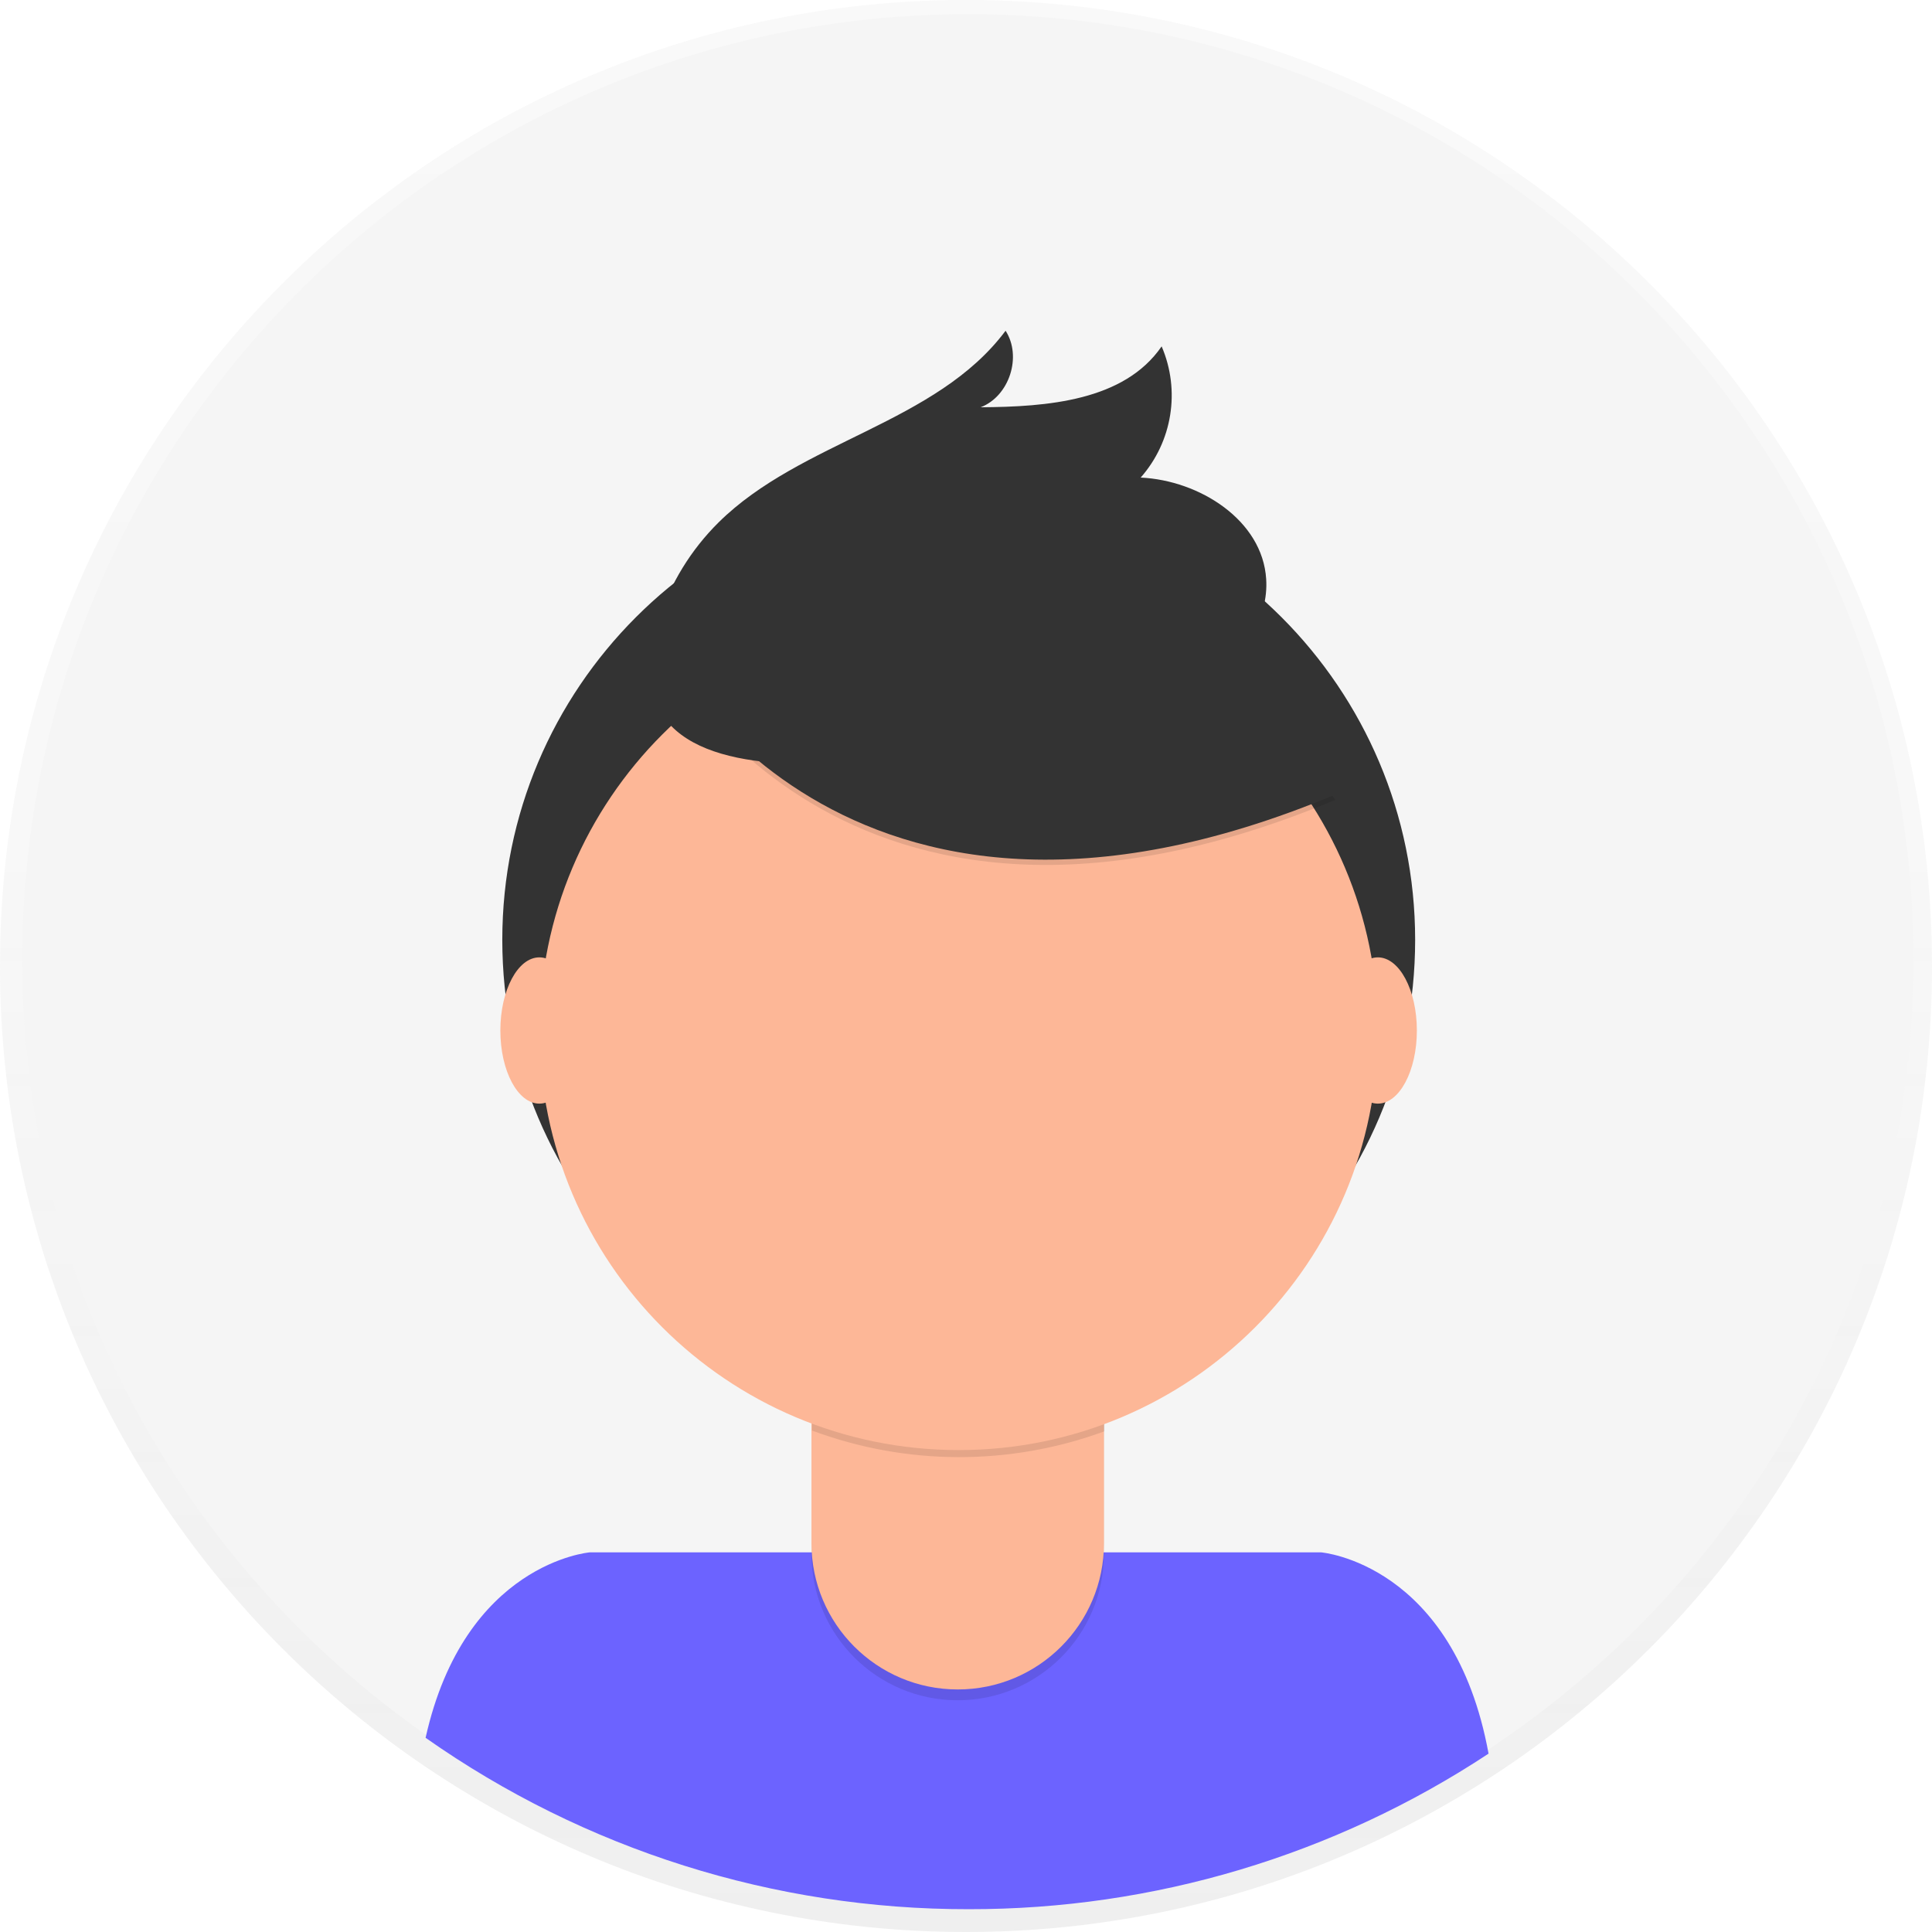
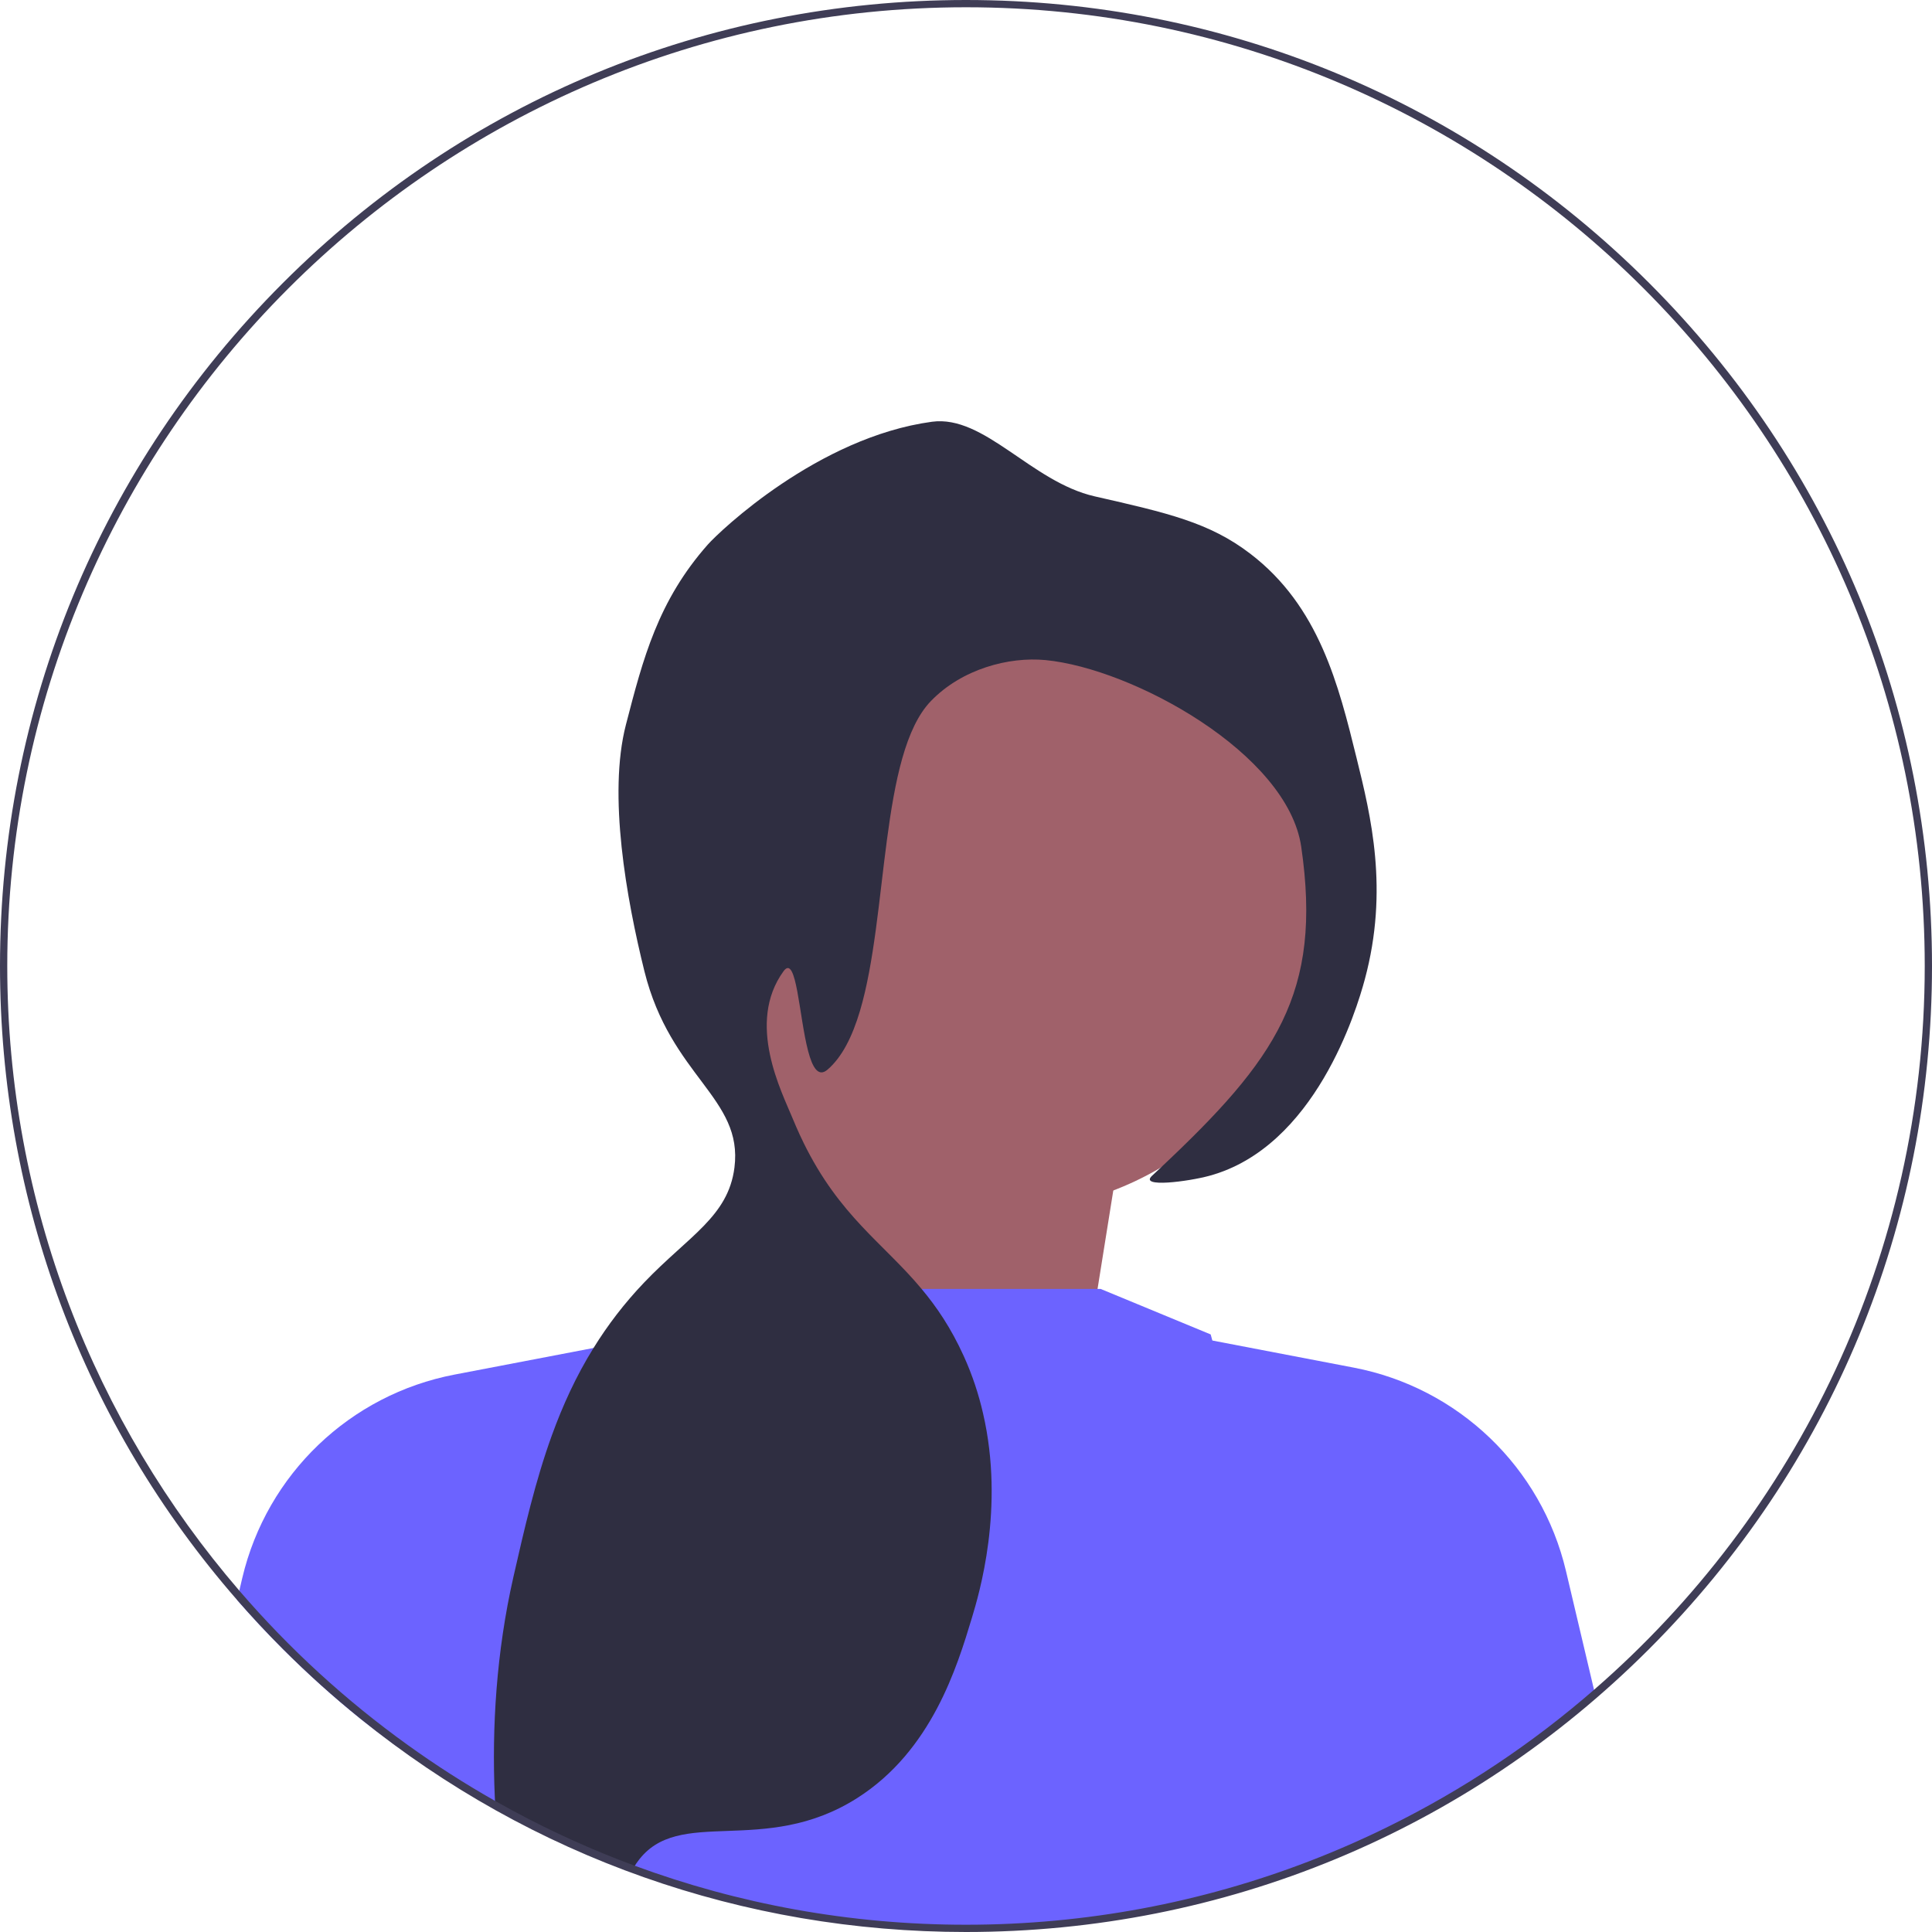
- <svg xmlns="http://www.w3.org/2000/svg" id="457bf273-24a3-4fd8-a857-e9b918267d6a" data-name="Layer 1" width="698" height="698" viewBox="0 0 698 698">
-   <defs>
-     <linearGradient id="b247946c-c62f-4d08-994a-4c3d64e1e98f" x1="349" y1="698" x2="349" gradientUnits="userSpaceOnUse">
-       <stop offset="0" stop-color="gray" stop-opacity="0.25" />
-       <stop offset="0.54" stop-color="gray" stop-opacity="0.12" />
-       <stop offset="1" stop-color="gray" stop-opacity="0.1" />
-     </linearGradient>
-   </defs>
-   <g opacity="0.5">
-     <circle cx="349" cy="349" r="349" fill="url(#b247946c-c62f-4d08-994a-4c3d64e1e98f)" />
+ <svg xmlns="http://www.w3.org/2000/svg" id="uuid-51541739-0767-4002-a2fa-1d5b35579581" width="532" height="532" viewBox="0 0 532 532">
+   <g>
+     <polygon points="297.055 387.221 309.716 308.09 224.255 273.273 211.594 393.551 297.055 387.221" fill="#a0616a" />
+     <path d="M382.947,504.165c-7.337,3.577-14.814,6.806-22.403,9.671-15.178,5.743-30.845,10.077-46.918,12.97-15.709,2.836-31.837,4.276-47.966,4.276-21.789,0-43.452-2.614-64.402-7.785-8.204-2.012-16.478-4.471-24.612-7.337-.853-.307-1.719-.614-2.572-.923-10.091-3.661-20.014-7.952-29.559-12.801-1.286-.643-2.572-1.301-3.857-2-1.426-.726-2.837-1.495-4.263-2.292-1.817-.992-3.62-2.027-5.423-3.075-6.037-3.494-11.977-7.268-17.652-11.194l-.377-.251c-.335-.237-.671-.461-.992-.699,.209-1.104,.405-2.111,.587-3.005,.699-3.508,1.16-5.436,1.16-5.436l38.266-79.049,10.664-22.026,5.199-2.139,39.273-16.142h95.987l30.286,12.522s.154,.573,.461,1.677c3.019,10.831,20.629,72.326,47.952,132.493,.377,.838,.769,1.691,1.16,2.544Z" fill="#6c63ff" />
+     <circle cx="275.459" cy="246.378" r="87.15" fill="#a0616a" />
+     <path d="M167.98,370.32l-.15,.75-26.57,126.33-.23,1.1-.37,1.74c-1.43-.73-2.84-1.5-4.26-2.29-1.82-1-3.62-2.03-5.43-3.08-6.03-3.49-11.97-7.27-17.65-11.19l-.38-.26c-.33-.23-.67-.46-.99-.69-4.34-3.03-8.57-6.19-12.7-9.45-.03-.02-.05-.04-.08-.07-7.37-5.94-14.47-12.33-21.26-19.12-4.38-4.38-8.59-8.89-12.62-13.52l.61-2.56,.06-.26,.76-3.26c6.76-28.55,29.63-50.46,58.44-55.98l38.28-7.33,4.54-.86Z" fill="#6c63ff" />
+     <path d="M439.396,467.225c-11.279,9.602-23.368,18.296-36.128,25.927-1.244,.755-2.516,1.495-3.787,2.236-5.423,3.131-10.943,6.052-16.534,8.777-7.337,3.577-14.814,6.806-22.403,9.671l-.587-2.768-30.007-142.681,3.885,.741,38.937,7.463c28.804,5.521,51.683,27.435,58.434,55.987l7.449,31.544,.741,3.102Z" fill="#6c63ff" />
+     <path d="M375.819,269.674c-2.264,8.442-13.655,46.163-42.823,54.101-5.73,1.565-19.399,3.368-15.779,0,.824-.768,1.621-1.523,2.418-2.264,31.656-29.769,44.569-47.965,38.672-88.356-3.746-25.716-46.4-49.07-70.398-51.391-10.119-.977-23.033,2.446-31.558,11.265-14.074,14.534-11.754,59.147-19.552,85.352-2.096,7.015-4.906,12.718-8.945,16.169-2.516,2.152-4.123-.587-5.311-5.073-2.529-9.532-3.186-26.987-6.778-22.055-10.384,14.298-.489,33.249,2.502,40.559,.615,1.496,1.244,2.934,1.873,4.305v.014c.363,.782,.741,1.565,1.104,2.307v.014c9.979,20.349,21.97,27.63,32.536,40.307,4.151,4.961,8.078,10.733,11.586,18.449,2.404,5.283,4.137,10.594,5.325,15.806,6.051,26.135-1.132,49.881-3.075,56.338-4.067,13.445-11.055,36.547-31.558,49.586-25.744,16.381-49.238,1.944-60.474,17.499-.14,.182-.266,.363-.391,.545-.419,.629-.797,1.258-1.118,1.886-10.091-3.661-20.014-7.952-29.559-12.801-1.286-.643-2.572-1.301-3.857-2-1.426-.726-2.837-1.495-4.263-2.292-.056-1.091-.112-2.18-.154-3.284-.824-18.91,.419-39.693,5.129-60.419,3.019-13.235,6.01-26.359,10.594-39.007,2.991-8.245,6.653-16.296,11.474-24.053,3.858-6.233,8.442-12.285,14.004-18.099,12.215-12.76,23.075-18.084,24.794-31.558,2.459-19.231-17.568-25.016-24.794-54.101-4.933-19.887-10.091-48.552-5.087-67.867,4.724-18.252,8.833-34.087,22.544-49.601,3.298-3.718,30.37-29.574,61.732-33.822,14.451-1.942,27.337,16.562,44.807,20.545,20.083,4.571,31.586,7.185,42.822,15.779,18.994,14.507,24.346,36.199,29.308,56.352,3.885,15.765,8.917,36.156,2.25,60.865Z" fill="#2f2e41" />
  </g>
-   <circle cx="349.68" cy="346.77" r="341.64" fill="#f5f5f5" />
-   <path d="M601,790.76a340,340,0,0,0,187.79-56.2c-12.59-68.8-60.5-72.72-60.5-72.72H464.09s-45.21,3.71-59.33,67A340.07,340.07,0,0,0,601,790.76Z" transform="translate(-251 -101)" fill="#6c63ff" />
-   <circle cx="346.37" cy="339.57" r="164.9" fill="#333" />
-   <path d="M293.15,476.92H398.81a0,0,0,0,1,0,0v84.53A52.83,52.83,0,0,1,346,614.28h0a52.83,52.83,0,0,1-52.83-52.83V476.92a0,0,0,0,1,0,0Z" opacity="0.1" />
-   <path d="M296.5,473h99a3.35,3.35,0,0,1,3.35,3.35v81.18A52.83,52.83,0,0,1,346,610.37h0a52.83,52.83,0,0,1-52.83-52.83V476.35A3.35,3.35,0,0,1,296.5,473Z" fill="#fdb797" />
-   <path d="M544.34,617.82a152.07,152.07,0,0,0,105.66.29v-13H544.34Z" transform="translate(-251 -101)" opacity="0.1" />
-   <circle cx="346.37" cy="372.44" r="151.45" fill="#fdb797" />
-   <path d="M489.49,335.68S553.32,465.24,733.37,390l-41.92-65.73-74.31-26.67Z" transform="translate(-251 -101)" opacity="0.1" />
-   <path d="M489.49,333.78s63.83,129.56,243.88,54.3l-41.92-65.73-74.31-26.67Z" transform="translate(-251 -101)" fill="#333" />
-   <path d="M488.93,325a87.49,87.49,0,0,1,21.69-35.27c29.79-29.45,78.63-35.66,103.68-69.24,6,9.32,1.36,23.65-9,27.65,24-.16,51.81-2.26,65.38-22a44.89,44.89,0,0,1-7.57,47.4c21.27,1,44,15.4,45.34,36.65.92,14.16-8,27.56-19.59,35.68s-25.71,11.85-39.56,14.9C608.86,369.7,462.54,407.07,488.93,325Z" transform="translate(-251 -101)" fill="#333" />
-   <ellipse cx="194.86" cy="372.3" rx="14.09" ry="26.42" fill="#fdb797" />
-   <ellipse cx="497.8" cy="372.3" rx="14.09" ry="26.42" fill="#fdb797" />
+   <path d="M454.09,77.91C403.85,27.67,337.05,0,266,0S128.15,27.67,77.91,77.91C27.67,128.15,0,194.95,0,266c0,64.85,23.05,126.16,65.29,174.57,4.03,4.63,8.24,9.14,12.62,13.52,6.79,6.79,13.89,13.18,21.26,19.12,.03,.03,.05,.05,.08,.07,47.11,38.05,105.34,58.72,166.75,58.72,71.05,0,137.85-27.67,188.09-77.91,50.24-50.24,77.91-117.04,77.91-188.09s-27.67-137.85-77.91-188.09Zm-15.15,387.39c-17.07,14.85-36.07,27.53-56.56,37.63-7.19,3.55-14.56,6.78-22.1,9.67-29.29,11.24-61.08,17.4-94.28,17.4-32.04,0-62.76-5.74-91.19-16.24-11.67-4.3-22.95-9.41-33.78-15.26-1.59-.86-3.17-1.73-4.74-2.62-8.26-4.68-16.25-9.79-23.92-15.31-17.14-12.3-32.75-26.6-46.47-42.56C26.09,391.77,2,331.65,2,266,2,120.43,120.43,2,266,2s264,118.43,264,264c0,79.48-35.3,150.87-91.06,199.3Z" fill="#3f3d56" />
</svg>
